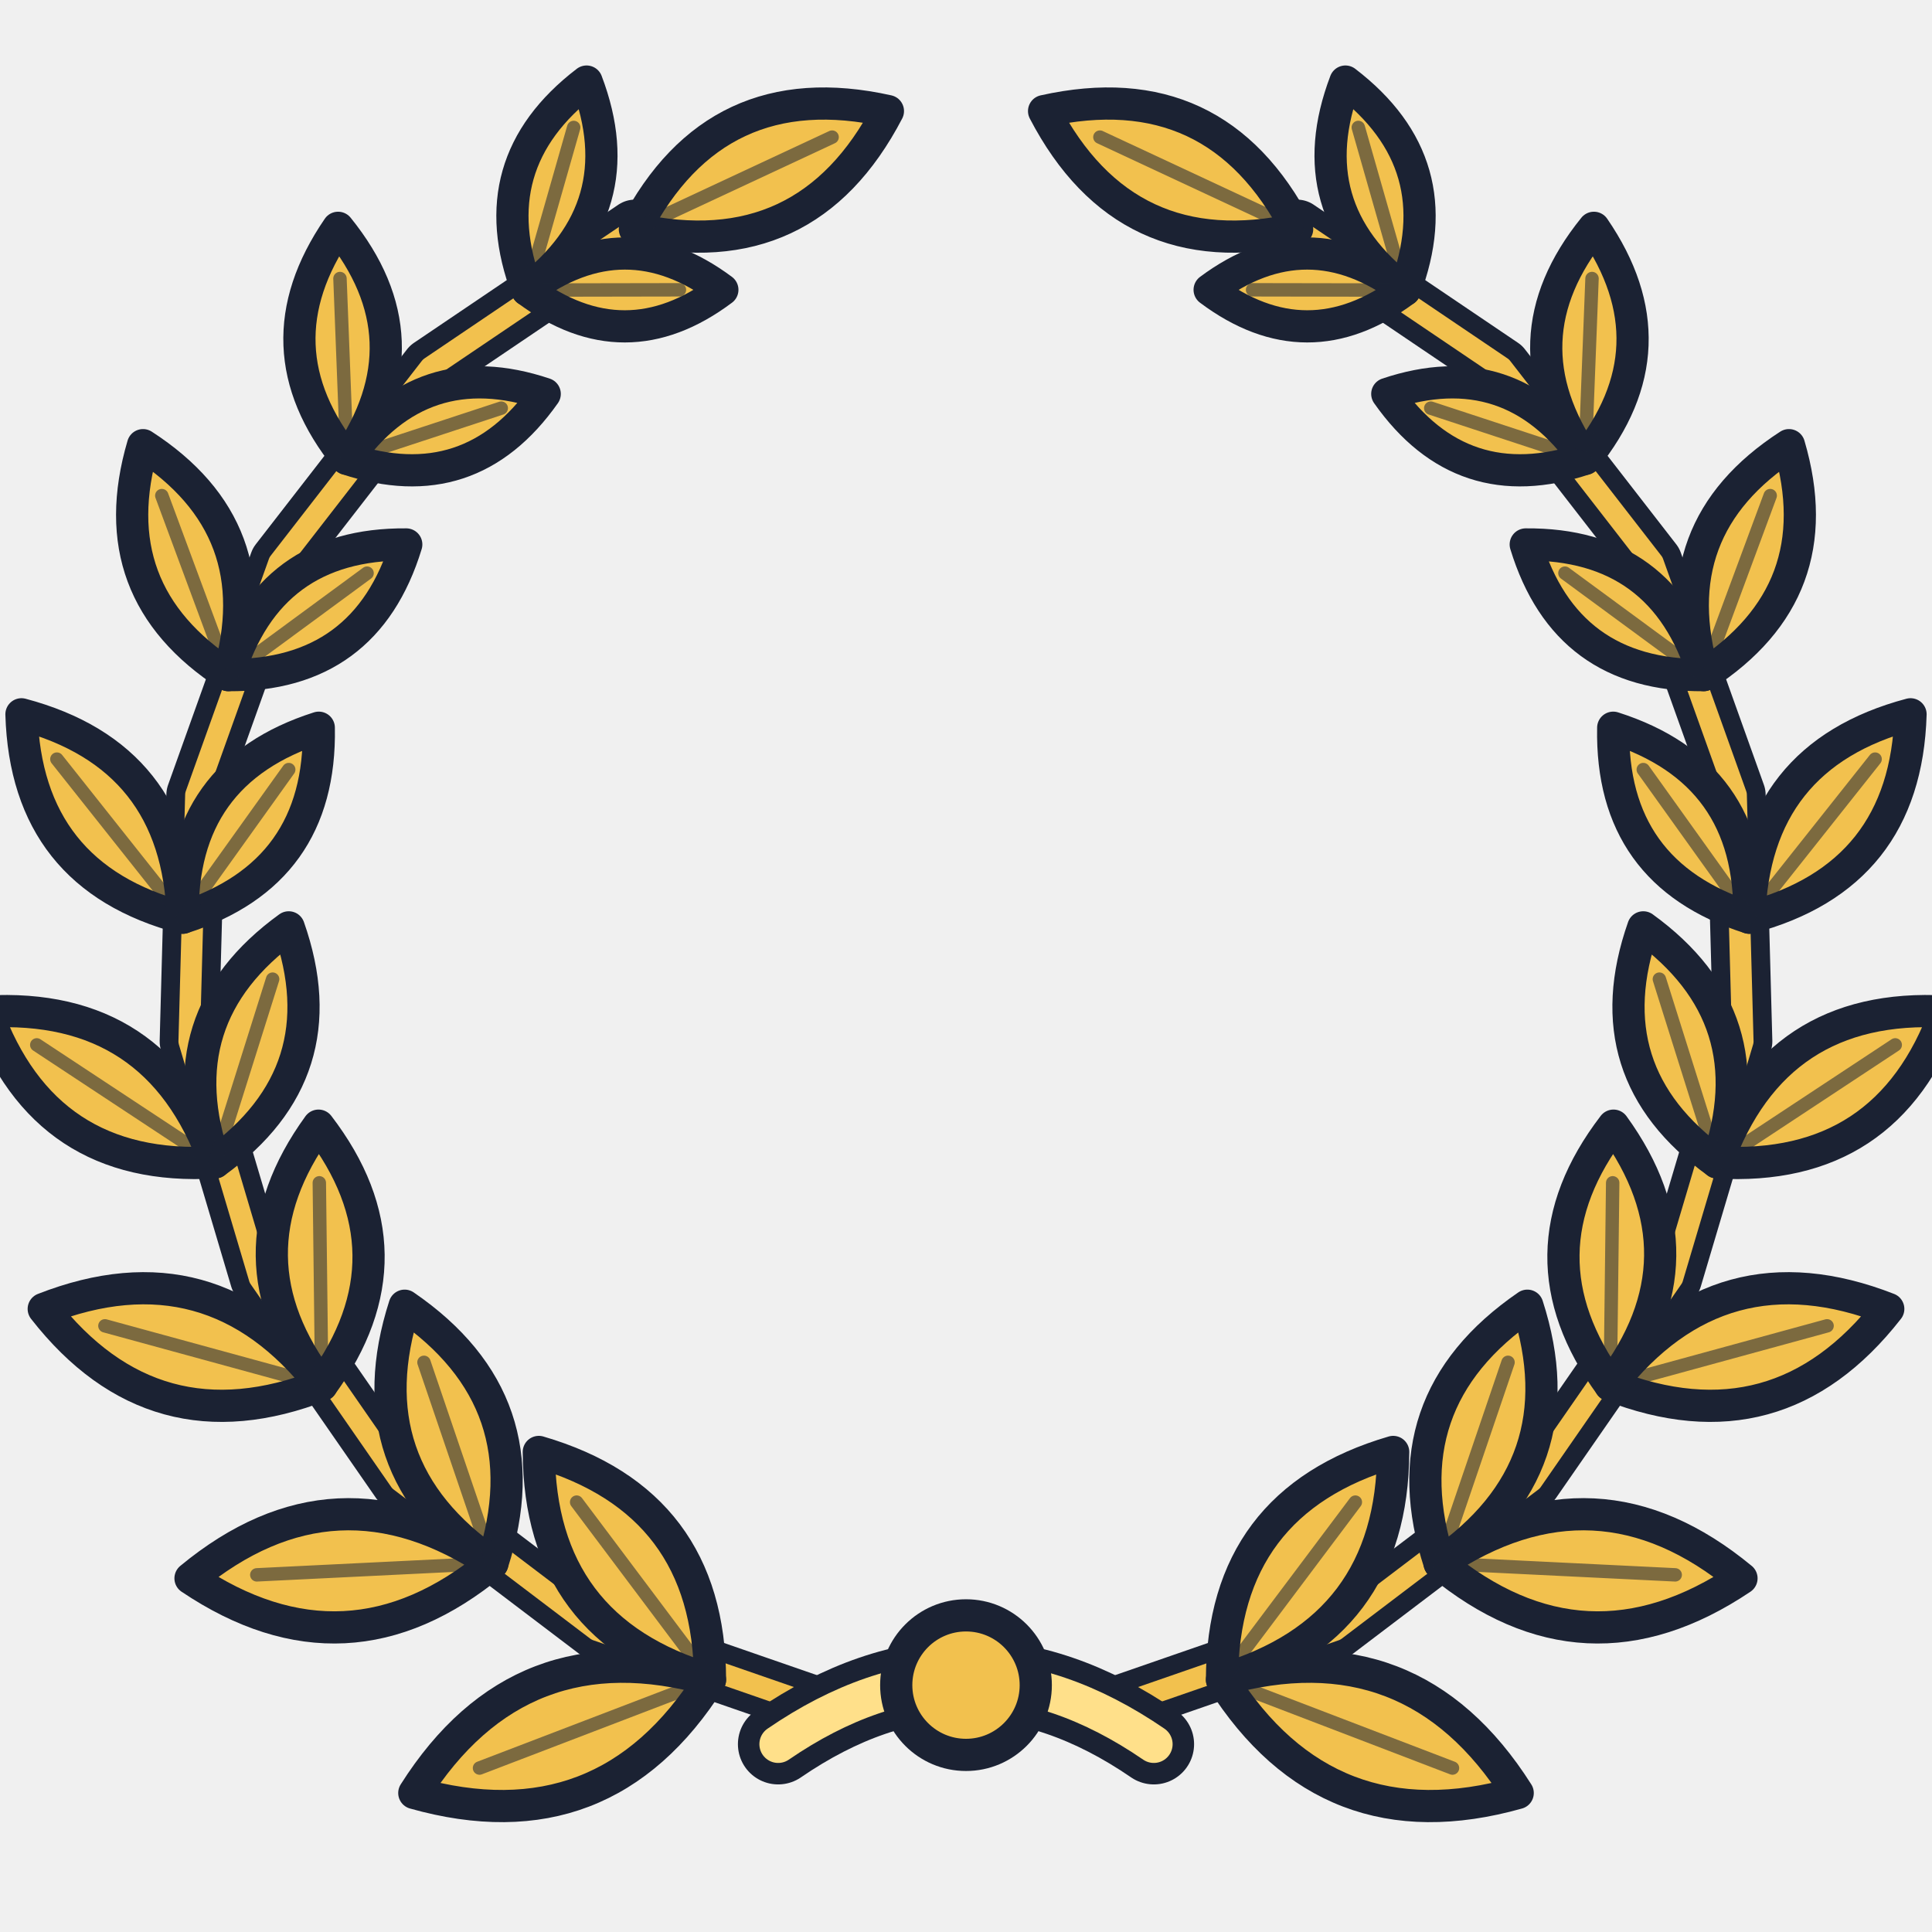
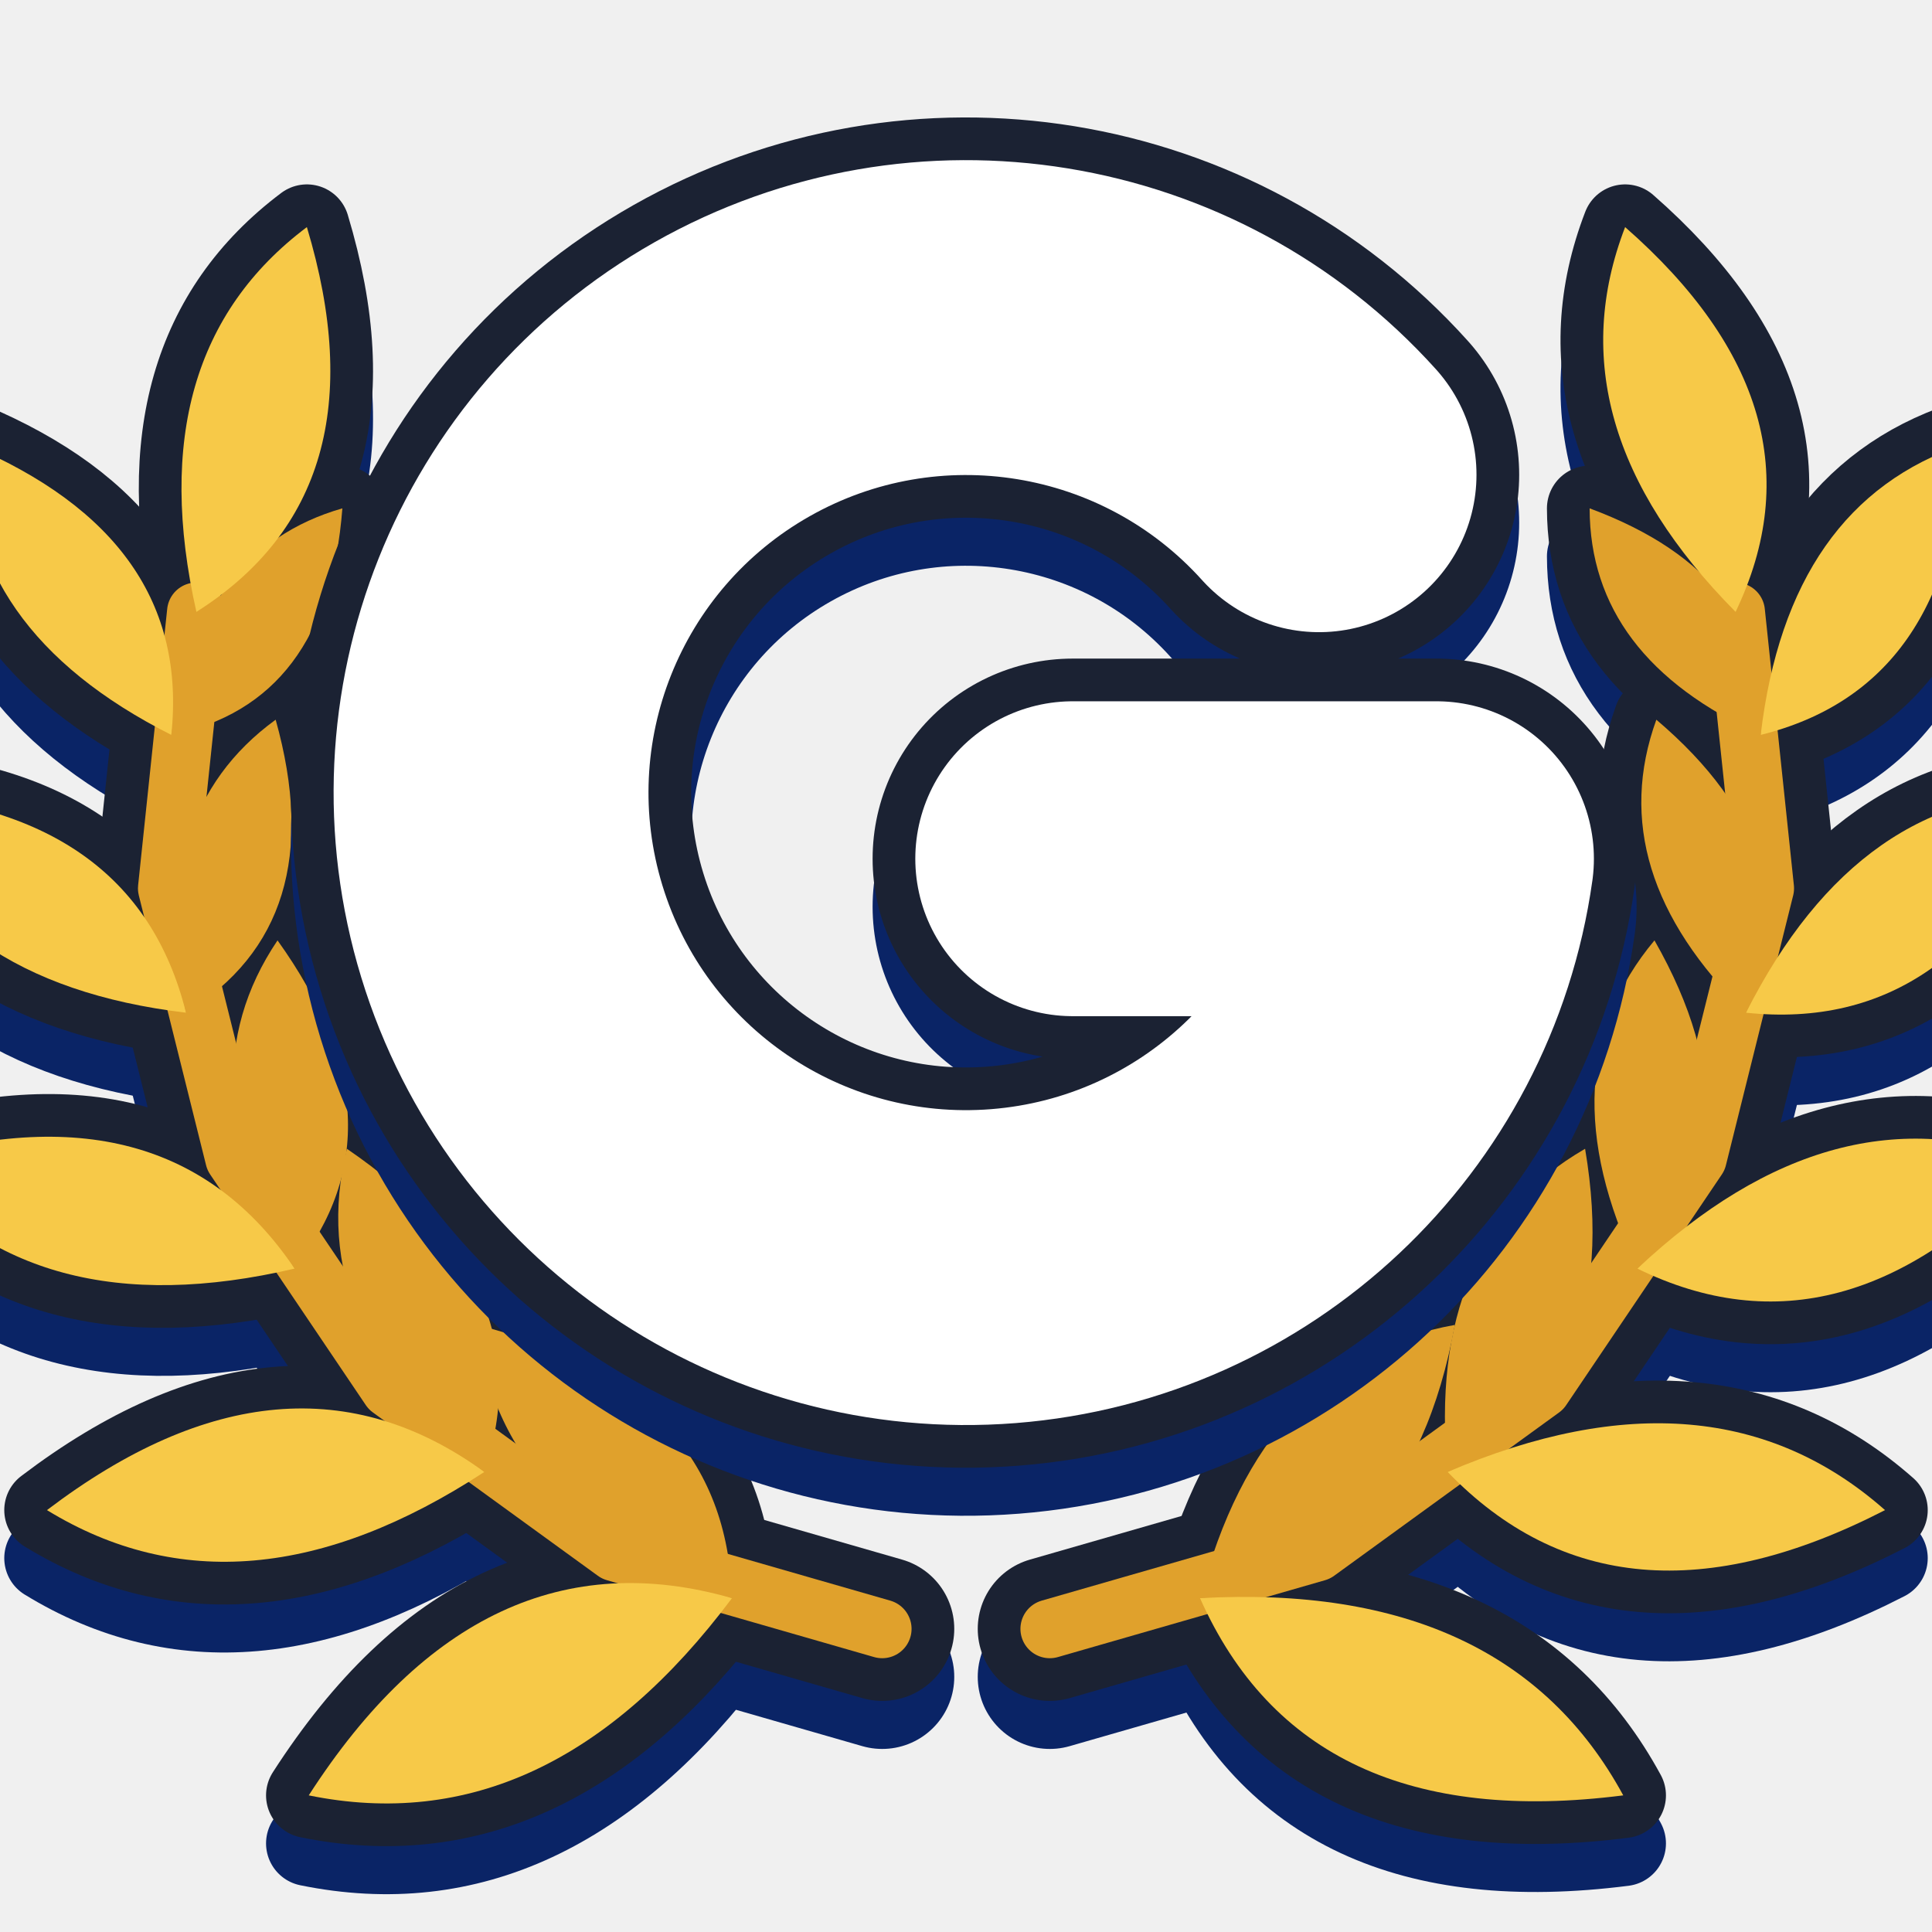
- <svg xmlns="http://www.w3.org/2000/svg" viewBox="160 180 704 720" width="1024" height="1024">
-   <g>
-     <path d="M461.3 817.6 L374.4 787.5 L301.1 731.9 L248.7 656.3 L222.5 568.1 L225.0 476.2 L256.0 389.6 L312.4 316.9 L388.6 265.4" fill="none" stroke="#1B2233" stroke-width="22" stroke-linecap="round" stroke-linejoin="round" />
-     <path d="M461.3 817.6 L374.4 787.5 L301.1 731.9 L248.7 656.3 L222.5 568.1 L225.0 476.2 L256.0 389.6 L312.4 316.9 L388.6 265.4" fill="none" stroke="#F2C14E" stroke-width="8" stroke-linecap="round" stroke-linejoin="round" />
-     <path d="M416.6 806.0 Q345.8 786.0 306.4 848.2 Q377.3 868.2 416.6 806.0 Z" fill="#F2C14E" stroke="#1B2233" stroke-width="12" stroke-linejoin="round" />
-     <path d="M416.6 806.0 L330.7 838.9" stroke="#1B2233" stroke-width="5" stroke-linecap="round" opacity=".55" />
-     <path d="M416.6 806.0 Q416.4 739.7 352.8 721.1 Q353.1 787.3 416.6 806.0 Z" fill="#F2C14E" stroke="#1B2233" stroke-width="12" stroke-linejoin="round" />
-     <path d="M416.6 806.0 L366.9 739.8" stroke="#1B2233" stroke-width="5" stroke-linecap="round" opacity=".55" />
-     <path d="M335.5 762.6 Q277.2 723.4 223.0 768.2 Q281.3 807.4 335.5 762.6 Z" fill="#F2C14E" stroke="#1B2233" stroke-width="12" stroke-linejoin="round" />
-     <path d="M335.5 762.6 L247.7 766.9" stroke="#1B2233" stroke-width="5" stroke-linecap="round" opacity=".55" />
-     <path d="M335.5 762.6 Q355.0 702.4 302.8 666.6 Q283.4 726.8 335.5 762.6 Z" fill="#F2C14E" stroke="#1B2233" stroke-width="12" stroke-linejoin="round" />
-     <path d="M335.5 762.6 L310.0 687.7" stroke="#1B2233" stroke-width="5" stroke-linecap="round" opacity=".55" />
-     <path d="M271.9 696.2 Q230.7 643.4 168.3 667.8 Q209.5 720.6 271.9 696.2 Z" fill="#F2C14E" stroke="#1B2233" stroke-width="12" stroke-linejoin="round" />
-     <path d="M271.9 696.2 L191.1 674.1" stroke="#1B2233" stroke-width="5" stroke-linecap="round" opacity=".55" />
-     <path d="M271.9 696.2 Q307.4 647.4 270.7 599.5 Q235.3 648.3 271.9 696.2 Z" fill="#F2C14E" stroke="#1B2233" stroke-width="12" stroke-linejoin="round" />
-     <path d="M271.9 696.2 L271.0 620.8" stroke="#1B2233" stroke-width="5" stroke-linecap="round" opacity=".55" />
-     <path d="M232.1 613.2 Q210.5 553.4 146.9 557.0 Q168.6 616.9 232.1 613.2 Z" fill="#F2C14E" stroke="#1B2233" stroke-width="12" stroke-linejoin="round" />
-     <path d="M232.1 613.2 L165.7 569.4" stroke="#1B2233" stroke-width="5" stroke-linecap="round" opacity=".55" />
-     <path d="M232.1 613.2 Q278.6 579.7 259.6 525.6 Q213.2 559.2 232.1 613.2 Z" fill="#F2C14E" stroke="#1B2233" stroke-width="12" stroke-linejoin="round" />
-     <path d="M232.1 613.2 L253.6 544.9" stroke="#1B2233" stroke-width="5" stroke-linecap="round" opacity=".55" />
-     <path d="M220.1 522.0 Q218.3 461.7 160.0 446.2 Q161.8 506.6 220.1 522.0 Z" fill="#F2C14E" stroke="#1B2233" stroke-width="12" stroke-linejoin="round" />
-     <path d="M220.1 522.0 L173.2 462.9" stroke="#1B2233" stroke-width="5" stroke-linecap="round" opacity=".55" />
-     <path d="M220.1 522.0 Q271.8 505.5 270.8 451.2 Q219.0 467.7 220.1 522.0 Z" fill="#F2C14E" stroke="#1B2233" stroke-width="12" stroke-linejoin="round" />
-     <path d="M220.1 522.0 L259.6 466.8" stroke="#1B2233" stroke-width="5" stroke-linecap="round" opacity=".55" />
-     <path d="M237.1 431.6 Q253.2 376.9 205.3 345.9 Q189.2 400.6 237.1 431.6 Z" fill="#F2C14E" stroke="#1B2233" stroke-width="12" stroke-linejoin="round" />
-     <path d="M237.1 431.6 L212.3 364.7" stroke="#1B2233" stroke-width="5" stroke-linecap="round" opacity=".55" />
-     <path d="M237.1 431.6 Q288.4 432.0 303.4 382.9 Q252.1 382.5 237.1 431.6 Z" fill="#F2C14E" stroke="#1B2233" stroke-width="12" stroke-linejoin="round" />
-     <path d="M237.1 431.6 L288.8 393.6" stroke="#1B2233" stroke-width="5" stroke-linecap="round" opacity=".55" />
-     <path d="M281.3 351.0 Q311.8 306.7 278.0 264.9 Q247.6 309.2 281.3 351.0 Z" fill="#F2C14E" stroke="#1B2233" stroke-width="12" stroke-linejoin="round" />
-     <path d="M281.3 351.0 L278.7 283.8" stroke="#1B2233" stroke-width="5" stroke-linecap="round" opacity=".55" />
-     <path d="M281.3 351.0 Q327.2 366.3 355.0 326.8 Q309.1 311.4 281.3 351.0 Z" fill="#F2C14E" stroke="#1B2233" stroke-width="12" stroke-linejoin="round" />
-     <path d="M281.3 351.0 L338.8 332.1" stroke="#1B2233" stroke-width="5" stroke-linecap="round" opacity=".55" />
-     <path d="M348.5 288.1 Q388.5 257.5 370.6 210.4 Q330.6 241.0 348.5 288.1 Z" fill="#F2C14E" stroke="#1B2233" stroke-width="12" stroke-linejoin="round" />
-     <path d="M348.5 288.1 L365.8 227.5" stroke="#1B2233" stroke-width="5" stroke-linecap="round" opacity=".55" />
-     <path d="M348.5 288.1 Q384.9 315.2 421.2 288.0 Q384.8 260.9 348.5 288.1 Z" fill="#F2C14E" stroke="#1B2233" stroke-width="12" stroke-linejoin="round" />
-     <path d="M348.5 288.1 L405.2 288.0" stroke="#1B2233" stroke-width="5" stroke-linecap="round" opacity=".55" />
-     <path d="M388.6 265.4 Q452.6 279.6 482.9 221.4 Q418.8 207.1 388.6 265.4 Z" fill="#F2C14E" stroke="#1B2233" stroke-width="12" stroke-linejoin="round" />
-     <path d="M388.6 265.4 L462.1 231.1" stroke="#1B2233" stroke-width="5" stroke-linecap="round" opacity=".55" />
-     <path d="M562.7 817.6 L649.6 787.5 L722.9 731.9 L775.3 656.3 L801.5 568.1 L799.0 476.2 L768.0 389.6 L711.6 316.9 L635.4 265.4" fill="none" stroke="#1B2233" stroke-width="22" stroke-linecap="round" stroke-linejoin="round" />
-     <path d="M562.7 817.6 L649.6 787.5 L722.9 731.9 L775.3 656.3 L801.5 568.1 L799.0 476.2 L768.0 389.6 L711.6 316.9 L635.4 265.4" fill="none" stroke="#F2C14E" stroke-width="8" stroke-linecap="round" stroke-linejoin="round" />
-     <path d="M607.4 806.0 Q646.7 868.2 717.6 848.2 Q678.2 786.0 607.4 806.0 Z" fill="#F2C14E" stroke="#1B2233" stroke-width="12" stroke-linejoin="round" />
-     <path d="M607.4 806.0 L693.3 838.9" stroke="#1B2233" stroke-width="5" stroke-linecap="round" opacity=".55" />
-     <path d="M607.4 806.0 Q670.9 787.3 671.2 721.1 Q607.6 739.7 607.4 806.0 Z" fill="#F2C14E" stroke="#1B2233" stroke-width="12" stroke-linejoin="round" />
-     <path d="M607.4 806.0 L657.1 739.8" stroke="#1B2233" stroke-width="5" stroke-linecap="round" opacity=".55" />
-     <path d="M688.5 762.6 Q742.7 807.4 801.0 768.2 Q746.8 723.4 688.5 762.6 Z" fill="#F2C14E" stroke="#1B2233" stroke-width="12" stroke-linejoin="round" />
-     <path d="M688.5 762.6 L776.3 766.9" stroke="#1B2233" stroke-width="5" stroke-linecap="round" opacity=".55" />
-     <path d="M688.5 762.6 Q740.6 726.8 721.2 666.6 Q669.0 702.4 688.5 762.6 Z" fill="#F2C14E" stroke="#1B2233" stroke-width="12" stroke-linejoin="round" />
-     <path d="M688.5 762.6 L714.0 687.7" stroke="#1B2233" stroke-width="5" stroke-linecap="round" opacity=".55" />
-     <path d="M752.1 696.2 Q814.5 720.6 855.7 667.8 Q793.3 643.4 752.1 696.2 Z" fill="#F2C14E" stroke="#1B2233" stroke-width="12" stroke-linejoin="round" />
-     <path d="M752.1 696.2 L832.9 674.1" stroke="#1B2233" stroke-width="5" stroke-linecap="round" opacity=".55" />
-     <path d="M752.1 696.2 Q788.7 648.3 753.3 599.5 Q716.6 647.4 752.1 696.2 Z" fill="#F2C14E" stroke="#1B2233" stroke-width="12" stroke-linejoin="round" />
-     <path d="M752.1 696.2 L753.0 620.8" stroke="#1B2233" stroke-width="5" stroke-linecap="round" opacity=".55" />
-     <path d="M791.9 613.2 Q855.4 616.9 877.1 557.0 Q813.5 553.4 791.9 613.2 Z" fill="#F2C14E" stroke="#1B2233" stroke-width="12" stroke-linejoin="round" />
-     <path d="M791.9 613.2 L858.3 569.4" stroke="#1B2233" stroke-width="5" stroke-linecap="round" opacity=".55" />
-     <path d="M791.9 613.2 Q810.8 559.2 764.4 525.6 Q745.4 579.7 791.9 613.2 Z" fill="#F2C14E" stroke="#1B2233" stroke-width="12" stroke-linejoin="round" />
-     <path d="M791.9 613.2 L770.4 544.9" stroke="#1B2233" stroke-width="5" stroke-linecap="round" opacity=".55" />
-     <path d="M803.9 522.0 Q862.2 506.6 864.0 446.2 Q805.7 461.7 803.9 522.0 Z" fill="#F2C14E" stroke="#1B2233" stroke-width="12" stroke-linejoin="round" />
-     <path d="M803.9 522.0 L850.8 462.9" stroke="#1B2233" stroke-width="5" stroke-linecap="round" opacity=".55" />
-     <path d="M803.9 522.0 Q805.0 467.7 753.2 451.2 Q752.2 505.5 803.9 522.0 Z" fill="#F2C14E" stroke="#1B2233" stroke-width="12" stroke-linejoin="round" />
-     <path d="M803.9 522.0 L764.4 466.8" stroke="#1B2233" stroke-width="5" stroke-linecap="round" opacity=".55" />
-     <path d="M786.9 431.6 Q834.8 400.6 818.7 345.9 Q770.8 376.9 786.9 431.6 Z" fill="#F2C14E" stroke="#1B2233" stroke-width="12" stroke-linejoin="round" />
-     <path d="M786.9 431.6 L811.7 364.7" stroke="#1B2233" stroke-width="5" stroke-linecap="round" opacity=".55" />
-     <path d="M786.9 431.6 Q771.9 382.5 720.6 382.9 Q735.6 432.0 786.9 431.6 Z" fill="#F2C14E" stroke="#1B2233" stroke-width="12" stroke-linejoin="round" />
-     <path d="M786.9 431.6 L735.2 393.6" stroke="#1B2233" stroke-width="5" stroke-linecap="round" opacity=".55" />
-     <path d="M742.7 351.0 Q776.4 309.2 746.0 264.9 Q712.2 306.7 742.7 351.0 Z" fill="#F2C14E" stroke="#1B2233" stroke-width="12" stroke-linejoin="round" />
-     <path d="M742.7 351.0 L745.3 283.8" stroke="#1B2233" stroke-width="5" stroke-linecap="round" opacity=".55" />
-     <path d="M742.7 351.0 Q714.9 311.4 669.0 326.8 Q696.8 366.3 742.7 351.0 Z" fill="#F2C14E" stroke="#1B2233" stroke-width="12" stroke-linejoin="round" />
-     <path d="M742.7 351.0 L685.2 332.1" stroke="#1B2233" stroke-width="5" stroke-linecap="round" opacity=".55" />
-     <path d="M675.5 288.1 Q693.4 241.0 653.4 210.4 Q635.5 257.5 675.5 288.1 Z" fill="#F2C14E" stroke="#1B2233" stroke-width="12" stroke-linejoin="round" />
-     <path d="M675.5 288.1 L658.2 227.5" stroke="#1B2233" stroke-width="5" stroke-linecap="round" opacity=".55" />
-     <path d="M675.5 288.1 Q639.2 260.9 602.8 288.0 Q639.1 315.2 675.5 288.1 Z" fill="#F2C14E" stroke="#1B2233" stroke-width="12" stroke-linejoin="round" />
-     <path d="M675.5 288.1 L618.8 288.0" stroke="#1B2233" stroke-width="5" stroke-linecap="round" opacity=".55" />
-     <path d="M635.4 265.4 Q605.2 207.1 541.1 221.4 Q571.4 279.6 635.4 265.4 Z" fill="#F2C14E" stroke="#1B2233" stroke-width="12" stroke-linejoin="round" />
-     <path d="M635.4 265.4 L561.9 231.1" stroke="#1B2233" stroke-width="5" stroke-linecap="round" opacity=".55" />
-     <path d="M442 830 Q512 782 582 830" fill="none" stroke="#1B2233" stroke-width="30" stroke-linecap="round" />
-     <path d="M442 830 Q512 782 582 830" fill="none" stroke="#FFE08A" stroke-width="14" stroke-linecap="round" />
-     <circle cx="512" cy="808" r="26" fill="#F2C14E" stroke="#1B2233" stroke-width="12" />
+ <svg xmlns="http://www.w3.org/2000/svg" viewBox="150 170 724 700" width="1024" height="1024">
+   <g transform="translate(0 18)">
+     <path d="M480.6 768.4 L380.5 739.6 L296.2 678.4 L237.9 592.0 L212.7 490.9 L223.6 387.3" fill="none" stroke="#0A2466" stroke-width="54" stroke-linecap="round" stroke-linejoin="round" />
+     <path d="M424.3 756.9 Q330.6 730.0 265.7 830.8 Q355.3 849.1 424.3 756.9Z" fill="#0A2466" stroke="#0A2466" stroke-width="32" stroke-linejoin="round" />
+     <path d="M424.3 756.9 Q422.2 678.4 328.8 654.5 Q336.6 727.6 424.3 756.9Z" fill="#0A2466" stroke="#0A2466" stroke-width="32" stroke-linejoin="round" />
+     <path d="M331.5 709.6 Q257.4 655.7 167.6 723.9 Q240.9 768.8 331.5 709.6Z" fill="#0A2466" stroke="#0A2466" stroke-width="32" stroke-linejoin="round" />
+     <path d="M331.5 709.6 Q354.9 639.6 280.0 588.5 Q263.4 655.6 331.5 709.6Z" fill="#0A2466" stroke="#0A2466" stroke-width="32" stroke-linejoin="round" />
+     <path d="M260.4 633.4 Q212.5 562.3 111.6 593.5 Q161.7 656.5 260.4 633.4Z" fill="#0A2466" stroke="#0A2466" stroke-width="32" stroke-linejoin="round" />
+     <path d="M260.4 633.4 Q303.4 579.3 254.0 510.4 Q217.8 564.1 260.4 633.4Z" fill="#0A2466" stroke="#0A2466" stroke-width="32" stroke-linejoin="round" />
+     <path d="M219.7 537.5 Q200.4 459.9 102.1 455.2 Q125.9 526.3 219.7 537.5Z" fill="#0A2466" stroke="#0A2466" stroke-width="32" stroke-linejoin="round" />
+     <path d="M219.7 537.5 Q274.6 503.8 253.3 427.7 Q204.5 463.2 219.7 537.5Z" fill="#0A2466" stroke="#0A2466" stroke-width="32" stroke-linejoin="round" />
+     <path d="M214.2 433.4 Q222.0 359.8 138.0 324.5 Q136.1 394.0 214.2 433.4Z" fill="#0A2466" stroke="#0A2466" stroke-width="32" stroke-linejoin="round" />
+     <path d="M214.2 433.4 Q272.7 421.5 278.3 348.5 Q224.5 363.9 214.2 433.4Z" fill="#0A2466" stroke="#0A2466" stroke-width="32" stroke-linejoin="round" />
+     <path d="M223.6 387.3 Q294.8 342.2 265.0 243.1 Q201.8 290.6 223.6 387.3Z" fill="#0A2466" stroke="#0A2466" stroke-width="32" stroke-linejoin="round" />
+     <path d="M543.4 768.4 L643.5 739.6 L727.8 678.4 L786.1 592.0 L811.3 490.9 L800.4 387.3" fill="none" stroke="#0A2466" stroke-width="54" stroke-linecap="round" stroke-linejoin="round" />
+     <path d="M599.7 756.9 Q639.3 846.0 758.3 830.8 Q714.7 750.5 599.7 756.9Z" fill="#0A2466" stroke="#0A2466" stroke-width="32" stroke-linejoin="round" />
+     <path d="M599.7 756.9 Q677.8 749.4 695.2 654.5 Q622.8 667.4 599.7 756.9Z" fill="#0A2466" stroke="#0A2466" stroke-width="32" stroke-linejoin="round" />
+     <path d="M692.5 709.6 Q756.1 775.5 856.4 723.9 Q792.0 667.0 692.5 709.6Z" fill="#0A2466" stroke="#0A2466" stroke-width="32" stroke-linejoin="round" />
+     <path d="M692.5 709.6 Q759.1 677.8 744.0 588.5 Q684.1 623.1 692.5 709.6Z" fill="#0A2466" stroke="#0A2466" stroke-width="32" stroke-linejoin="round" />
+     <path d="M763.6 633.4 Q840.7 671.1 912.4 593.5 Q837.5 564.0 763.6 633.4Z" fill="#0A2466" stroke="#0A2466" stroke-width="32" stroke-linejoin="round" />
+     <path d="M763.6 633.4 Q812.0 584.1 770.0 510.4 Q728.5 560.0 763.6 633.4Z" fill="#0A2466" stroke="#0A2466" stroke-width="32" stroke-linejoin="round" />
+     <path d="M804.3 537.5 Q883.8 545.9 921.9 455.2 Q846.9 453.2 804.3 537.5Z" fill="#0A2466" stroke="#0A2466" stroke-width="32" stroke-linejoin="round" />
+     <path d="M804.3 537.5 Q831.0 478.9 770.7 427.7 Q750.2 484.4 804.3 537.5Z" fill="#0A2466" stroke="#0A2466" stroke-width="32" stroke-linejoin="round" />
+     <path d="M809.8 433.4 Q881.6 415.6 886.0 324.5 Q820.1 346.5 809.8 433.4Z" fill="#0A2466" stroke="#0A2466" stroke-width="32" stroke-linejoin="round" />
+     <path d="M809.8 433.4 Q814.4 374.0 745.7 348.5 Q745.8 404.4 809.8 433.4Z" fill="#0A2466" stroke="#0A2466" stroke-width="32" stroke-linejoin="round" />
+     <path d="M800.4 387.3 Q836.8 311.3 759.0 243.1 Q730.6 316.8 800.4 387.3Z" fill="#0A2466" stroke="#0A2466" stroke-width="32" stroke-linejoin="round" />
  </g>
+   <g transform="translate(0 0)">
+     <path d="M480.6 768.4 L380.5 739.6 L296.2 678.4 L237.9 592.0 L212.7 490.9 L223.6 387.3" fill="none" stroke="#1B2233" stroke-width="54" stroke-linecap="round" stroke-linejoin="round" />
+     <path d="M424.3 756.9 Q330.6 730.0 265.7 830.8 Q355.3 849.1 424.3 756.9Z" fill="#F7C948" stroke="#1B2233" stroke-width="32" stroke-linejoin="round" />
+     <path d="M424.3 756.9 Q422.2 678.4 328.8 654.5 Q336.6 727.6 424.3 756.9Z" fill="#E0A12C" stroke="#1B2233" stroke-width="32" stroke-linejoin="round" />
+     <path d="M331.5 709.6 Q257.4 655.7 167.6 723.9 Q240.9 768.8 331.5 709.6Z" fill="#F7C948" stroke="#1B2233" stroke-width="32" stroke-linejoin="round" />
+     <path d="M331.5 709.6 Q354.9 639.6 280.0 588.5 Q263.4 655.6 331.5 709.6Z" fill="#E0A12C" stroke="#1B2233" stroke-width="32" stroke-linejoin="round" />
+     <path d="M260.4 633.4 Q212.5 562.3 111.6 593.5 Q161.7 656.5 260.4 633.4Z" fill="#F7C948" stroke="#1B2233" stroke-width="32" stroke-linejoin="round" />
+     <path d="M260.4 633.4 Q303.4 579.3 254.0 510.4 Q217.8 564.1 260.4 633.4Z" fill="#E0A12C" stroke="#1B2233" stroke-width="32" stroke-linejoin="round" />
+     <path d="M219.7 537.5 Q200.4 459.9 102.1 455.2 Q125.9 526.3 219.7 537.5Z" fill="#F7C948" stroke="#1B2233" stroke-width="32" stroke-linejoin="round" />
+     <path d="M219.7 537.5 Q274.6 503.8 253.3 427.7 Q204.5 463.2 219.7 537.5Z" fill="#E0A12C" stroke="#1B2233" stroke-width="32" stroke-linejoin="round" />
+     <path d="M214.2 433.4 Q222.0 359.8 138.0 324.5 Q136.1 394.0 214.2 433.4Z" fill="#F7C948" stroke="#1B2233" stroke-width="32" stroke-linejoin="round" />
+     <path d="M214.2 433.4 Q272.7 421.5 278.3 348.5 Q224.5 363.9 214.2 433.4Z" fill="#E0A12C" stroke="#1B2233" stroke-width="32" stroke-linejoin="round" />
+     <path d="M223.6 387.3 Q294.8 342.2 265.0 243.1 Q201.8 290.6 223.6 387.3Z" fill="#F7C948" stroke="#1B2233" stroke-width="32" stroke-linejoin="round" />
+     <path d="M543.4 768.4 L643.5 739.6 L727.8 678.4 L786.1 592.0 L811.3 490.9 L800.4 387.3" fill="none" stroke="#1B2233" stroke-width="54" stroke-linecap="round" stroke-linejoin="round" />
+     <path d="M599.7 756.9 Q639.3 846.0 758.3 830.8 Q714.7 750.5 599.7 756.9Z" fill="#F7C948" stroke="#1B2233" stroke-width="32" stroke-linejoin="round" />
+     <path d="M599.7 756.9 Q677.8 749.4 695.2 654.5 Q622.8 667.4 599.7 756.9Z" fill="#E0A12C" stroke="#1B2233" stroke-width="32" stroke-linejoin="round" />
+     <path d="M692.5 709.6 Q756.1 775.5 856.4 723.9 Q792.0 667.0 692.5 709.6Z" fill="#F7C948" stroke="#1B2233" stroke-width="32" stroke-linejoin="round" />
+     <path d="M692.5 709.6 Q759.1 677.8 744.0 588.5 Q684.1 623.1 692.5 709.6Z" fill="#E0A12C" stroke="#1B2233" stroke-width="32" stroke-linejoin="round" />
+     <path d="M763.6 633.4 Q840.7 671.1 912.4 593.5 Q837.5 564.0 763.6 633.4Z" fill="#F7C948" stroke="#1B2233" stroke-width="32" stroke-linejoin="round" />
+     <path d="M763.6 633.4 Q812.0 584.1 770.0 510.4 Q728.5 560.0 763.6 633.4Z" fill="#E0A12C" stroke="#1B2233" stroke-width="32" stroke-linejoin="round" />
+     <path d="M804.3 537.5 Q883.8 545.9 921.9 455.2 Q846.9 453.2 804.3 537.5Z" fill="#F7C948" stroke="#1B2233" stroke-width="32" stroke-linejoin="round" />
+     <path d="M804.3 537.5 Q831.0 478.9 770.7 427.7 Q750.2 484.4 804.3 537.5Z" fill="#E0A12C" stroke="#1B2233" stroke-width="32" stroke-linejoin="round" />
+     <path d="M809.8 433.4 Q881.6 415.6 886.0 324.5 Q820.1 346.5 809.8 433.4Z" fill="#F7C948" stroke="#1B2233" stroke-width="32" stroke-linejoin="round" />
+     <path d="M809.8 433.4 Q814.4 374.0 745.7 348.5 Q745.8 404.4 809.8 433.4Z" fill="#E0A12C" stroke="#1B2233" stroke-width="32" stroke-linejoin="round" />
+     <path d="M800.4 387.3 Q836.8 311.3 759.0 243.1 Q730.6 316.8 800.4 387.3Z" fill="#F7C948" stroke="#1B2233" stroke-width="32" stroke-linejoin="round" />
+   </g>
+   <g transform="translate(0 0)">
+     <path d="M480.6 768.4 L380.5 739.6 L296.2 678.4 L237.9 592.0 L212.7 490.9 L223.6 387.3" fill="none" stroke="#E0A12C" stroke-width="22" stroke-linecap="round" stroke-linejoin="round" />
+     <path d="M424.3 756.9 Q330.6 730.0 265.7 830.8 Q355.3 849.1 424.3 756.9Z" fill="#F7C948" stroke="#1B2233" stroke-width="0" stroke-linejoin="round" />
+     <path d="M424.3 756.9 Q422.2 678.4 328.8 654.5 Q336.6 727.6 424.3 756.9Z" fill="#E0A12C" stroke="#1B2233" stroke-width="0" stroke-linejoin="round" />
+     <path d="M331.5 709.6 Q257.4 655.7 167.6 723.9 Q240.9 768.8 331.5 709.6Z" fill="#F7C948" stroke="#1B2233" stroke-width="0" stroke-linejoin="round" />
+     <path d="M331.5 709.6 Q354.9 639.6 280.0 588.5 Q263.4 655.6 331.5 709.6Z" fill="#E0A12C" stroke="#1B2233" stroke-width="0" stroke-linejoin="round" />
+     <path d="M260.4 633.4 Q212.5 562.3 111.6 593.5 Q161.7 656.5 260.4 633.4Z" fill="#F7C948" stroke="#1B2233" stroke-width="0" stroke-linejoin="round" />
+     <path d="M260.4 633.4 Q303.4 579.3 254.0 510.4 Q217.8 564.1 260.4 633.4Z" fill="#E0A12C" stroke="#1B2233" stroke-width="0" stroke-linejoin="round" />
+     <path d="M219.7 537.5 Q200.4 459.9 102.1 455.2 Q125.9 526.3 219.7 537.5Z" fill="#F7C948" stroke="#1B2233" stroke-width="0" stroke-linejoin="round" />
+     <path d="M219.7 537.5 Q274.6 503.8 253.3 427.7 Q204.5 463.2 219.7 537.5Z" fill="#E0A12C" stroke="#1B2233" stroke-width="0" stroke-linejoin="round" />
+     <path d="M214.2 433.4 Q222.0 359.8 138.0 324.5 Q136.1 394.0 214.2 433.4Z" fill="#F7C948" stroke="#1B2233" stroke-width="0" stroke-linejoin="round" />
+     <path d="M214.2 433.4 Q272.7 421.5 278.3 348.5 Q224.5 363.9 214.2 433.4Z" fill="#E0A12C" stroke="#1B2233" stroke-width="0" stroke-linejoin="round" />
+     <path d="M223.6 387.3 Q294.8 342.2 265.0 243.1 Q201.8 290.6 223.6 387.3Z" fill="#F7C948" stroke="#1B2233" stroke-width="0" stroke-linejoin="round" />
+     <path d="M543.4 768.4 L643.5 739.6 L727.8 678.4 L786.1 592.0 L811.3 490.9 L800.4 387.3" fill="none" stroke="#E0A12C" stroke-width="22" stroke-linecap="round" stroke-linejoin="round" />
+     <path d="M599.7 756.9 Q639.3 846.0 758.3 830.8 Q714.7 750.5 599.7 756.9Z" fill="#F7C948" stroke="#1B2233" stroke-width="0" stroke-linejoin="round" />
+     <path d="M599.7 756.9 Q677.8 749.4 695.2 654.5 Q622.8 667.4 599.7 756.9Z" fill="#E0A12C" stroke="#1B2233" stroke-width="0" stroke-linejoin="round" />
+     <path d="M692.5 709.6 Q756.1 775.5 856.4 723.9 Q792.0 667.0 692.5 709.6Z" fill="#F7C948" stroke="#1B2233" stroke-width="0" stroke-linejoin="round" />
+     <path d="M692.5 709.6 Q759.1 677.8 744.0 588.5 Q684.1 623.1 692.5 709.6Z" fill="#E0A12C" stroke="#1B2233" stroke-width="0" stroke-linejoin="round" />
+     <path d="M763.6 633.4 Q840.7 671.1 912.4 593.5 Q837.5 564.0 763.6 633.4Z" fill="#F7C948" stroke="#1B2233" stroke-width="0" stroke-linejoin="round" />
+     <path d="M763.6 633.4 Q812.0 584.1 770.0 510.4 Q728.5 560.0 763.6 633.4Z" fill="#E0A12C" stroke="#1B2233" stroke-width="0" stroke-linejoin="round" />
+     <path d="M804.3 537.5 Q883.8 545.9 921.9 455.2 Q846.9 453.2 804.3 537.5Z" fill="#F7C948" stroke="#1B2233" stroke-width="0" stroke-linejoin="round" />
+     <path d="M804.3 537.5 Q831.0 478.9 770.7 427.7 Q750.2 484.4 804.3 537.5Z" fill="#E0A12C" stroke="#1B2233" stroke-width="0" stroke-linejoin="round" />
+     <path d="M809.8 433.4 Q881.6 415.6 886.0 324.5 Q820.1 346.5 809.8 433.4Z" fill="#F7C948" stroke="#1B2233" stroke-width="0" stroke-linejoin="round" />
+     <path d="M809.8 433.4 Q814.4 374.0 745.7 348.5 Q745.8 404.4 809.8 433.4Z" fill="#E0A12C" stroke="#1B2233" stroke-width="0" stroke-linejoin="round" />
+     <path d="M800.4 387.3 Q836.8 311.3 759.0 243.1 Q730.6 316.8 800.4 387.3Z" fill="#F7C948" stroke="#1B2233" stroke-width="0" stroke-linejoin="round" />
+   </g>
+   <path d="M644.3 335.9 A178 178 0 1 0 688.3 479.8 L552.0 479.8" transform="translate(0 18)" fill="none" stroke="#0A2466" stroke-width="150" stroke-linecap="round" stroke-linejoin="round" />
+   <path d="M644.3 335.9 A178 178 0 1 0 688.3 479.8 L552.0 479.8" transform="translate(0 0)" fill="none" stroke="#1B2233" stroke-width="150" stroke-linecap="round" stroke-linejoin="round" />
+   <path d="M644.3 335.9 A178 178 0 1 0 688.3 479.8 L552.0 479.8" transform="translate(0 0)" fill="none" stroke="#FFFFFF" stroke-width="118" stroke-linecap="round" stroke-linejoin="round" />
+   <path d="M644.3 335.9 A178 178 0 1 0 688.3 479.8 L552.0 479.8" fill="none" stroke="#DDF3FF" stroke-width="26" stroke-linecap="round" stroke-linejoin="round" transform="translate(-14 22) scale(1.0)" opacity="0" />
</svg>
